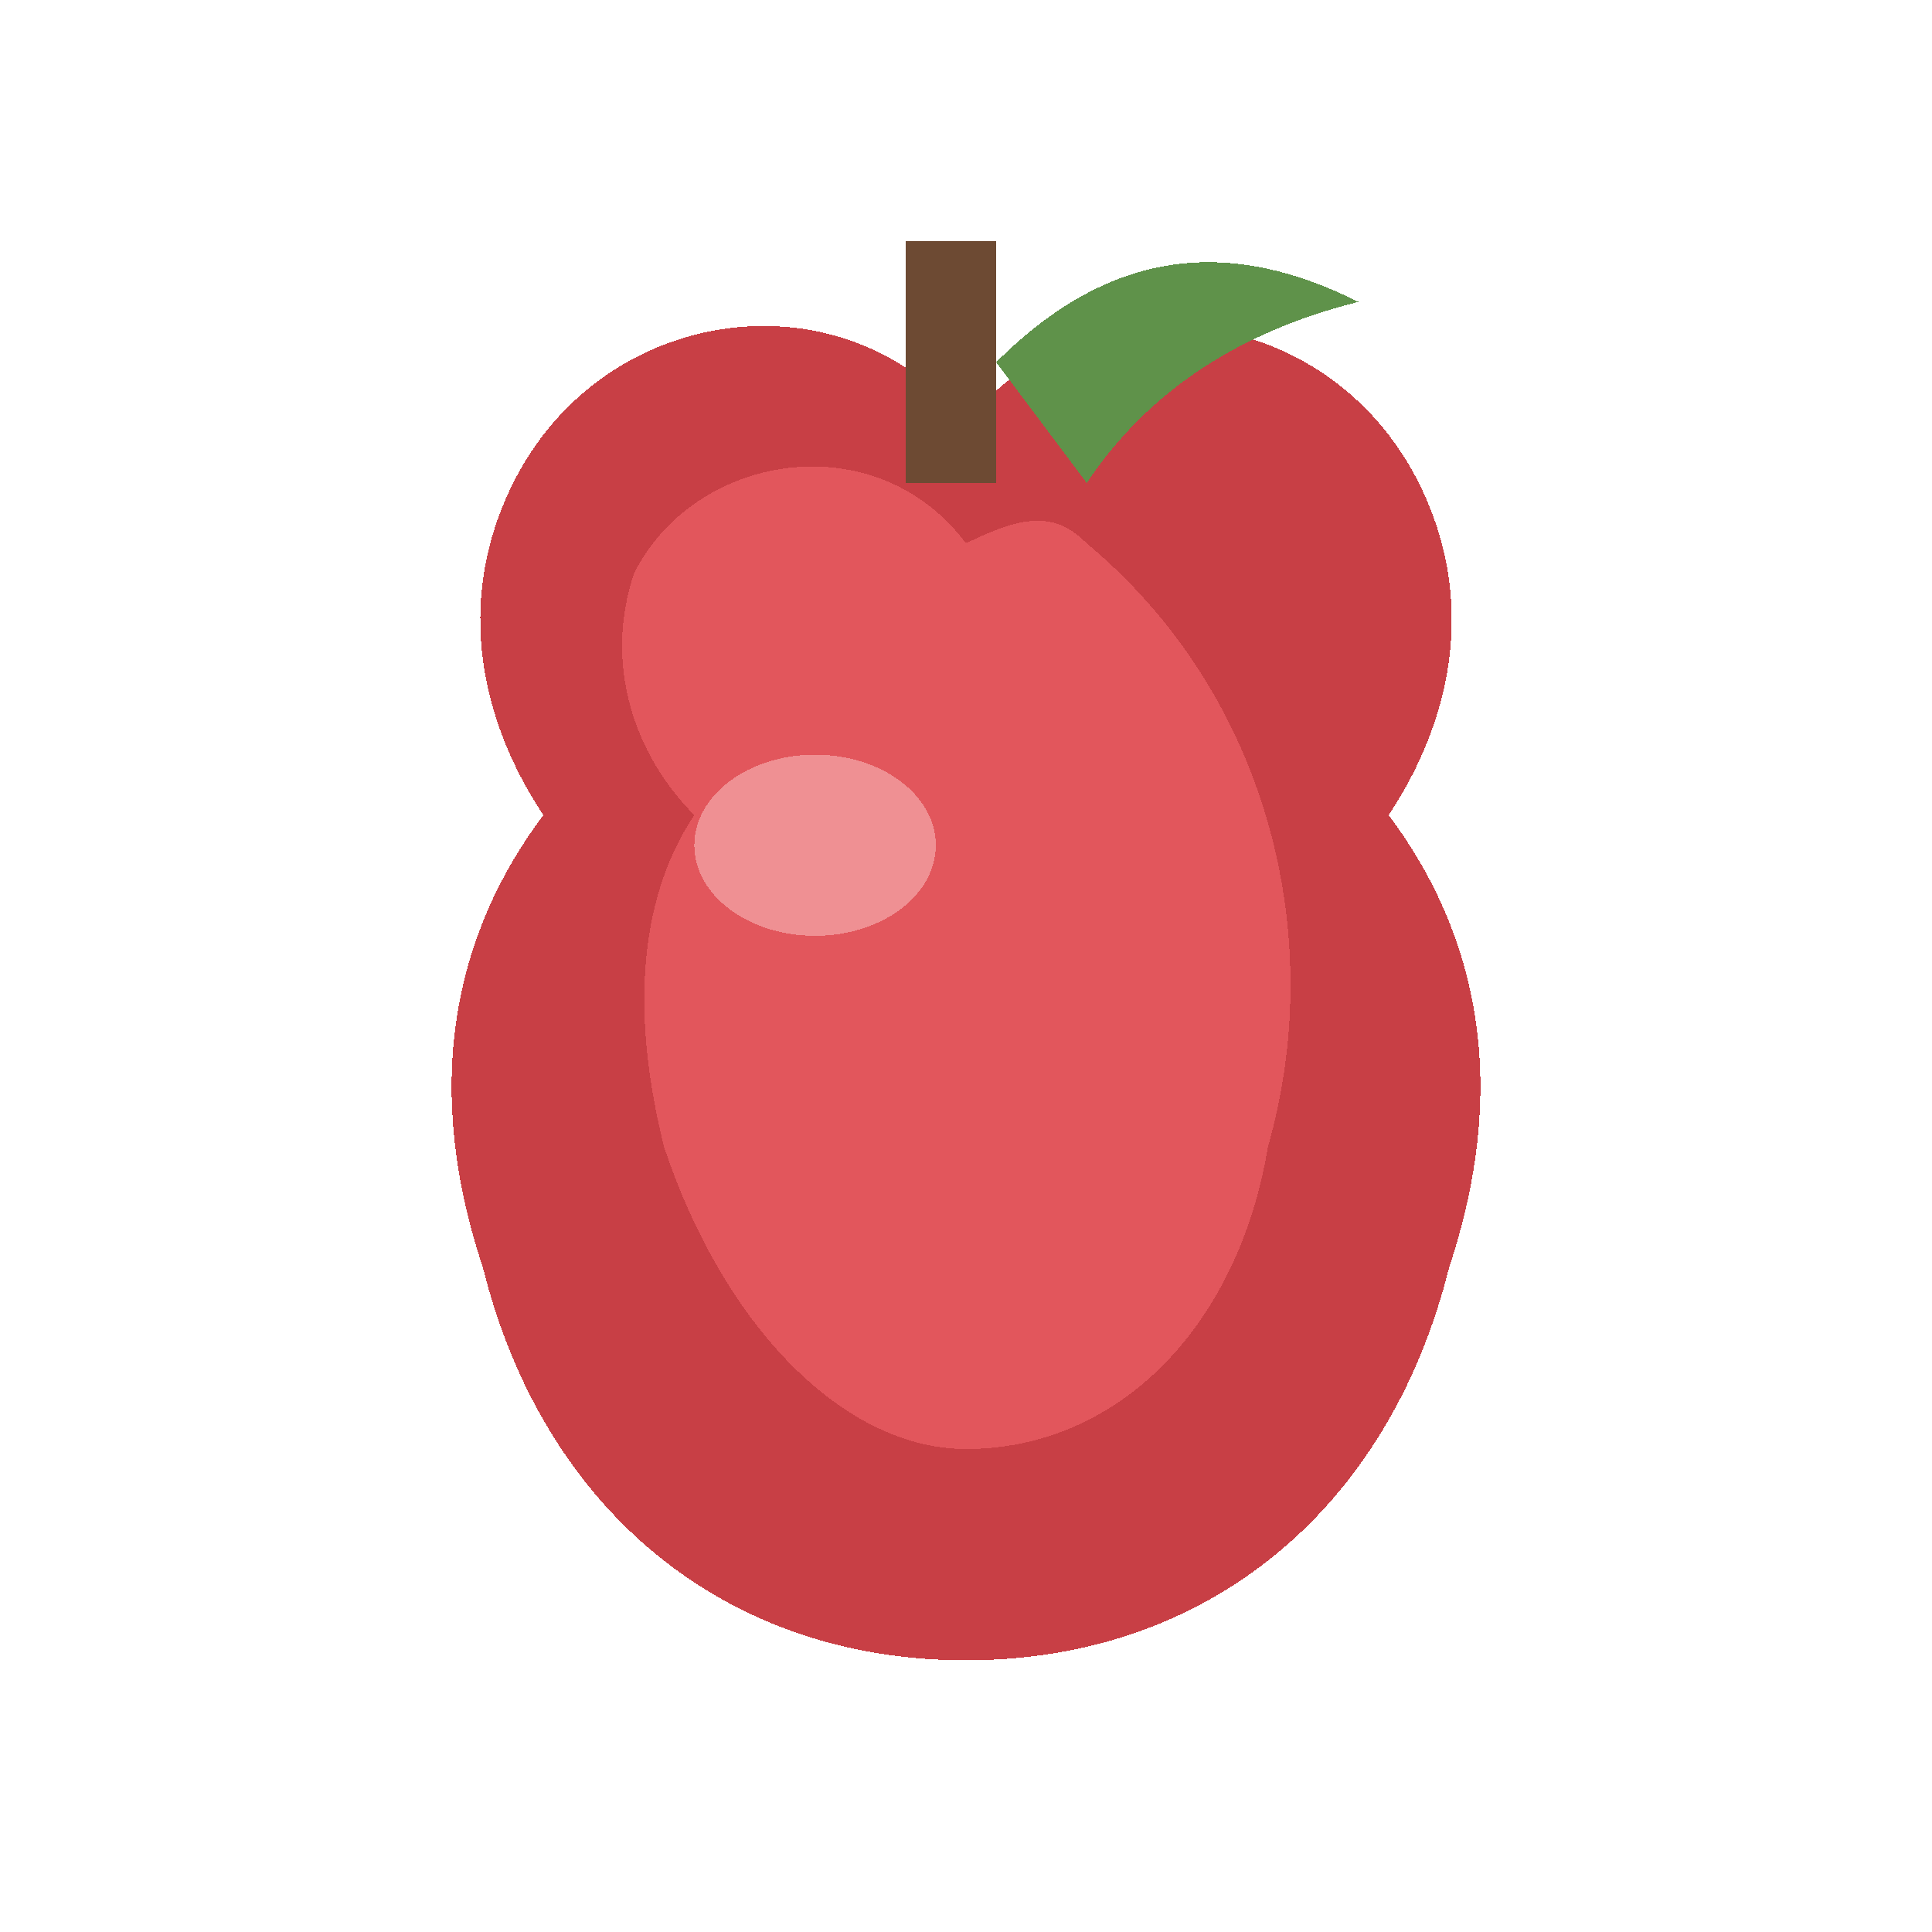
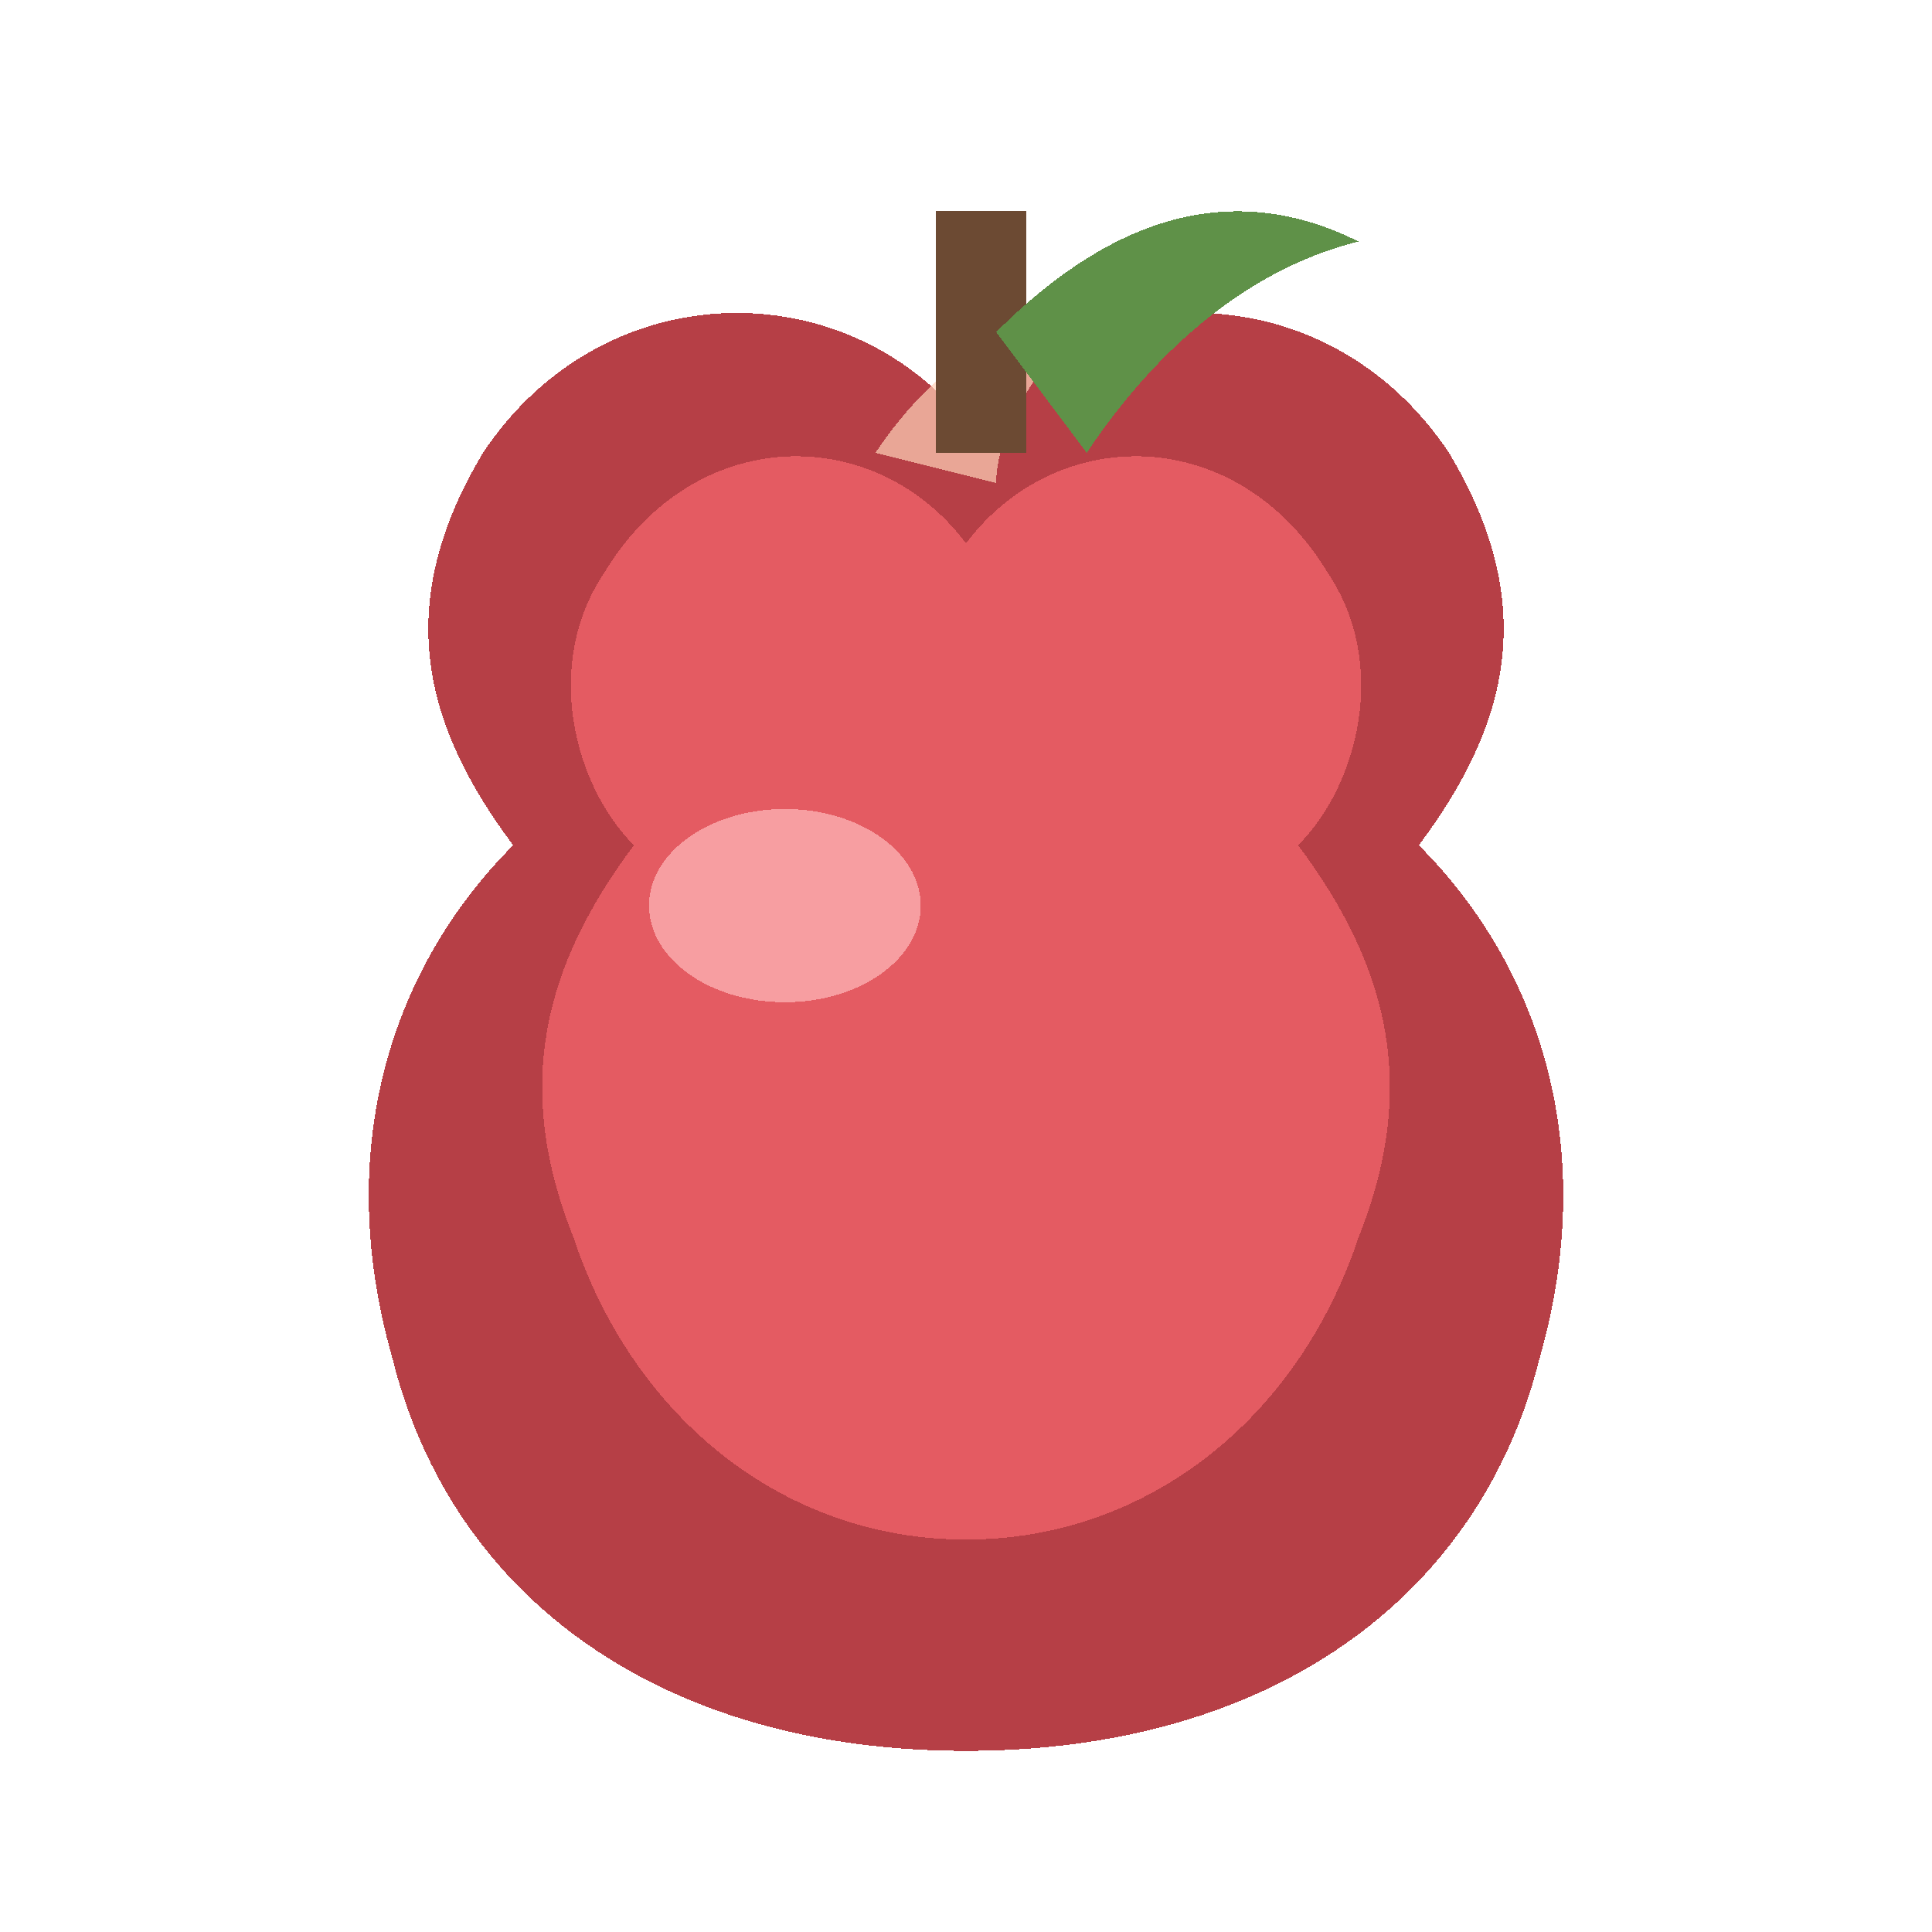
<svg xmlns="http://www.w3.org/2000/svg" viewBox="0 0 64 64" shape-rendering="crispEdges" role="img" aria-label="apple">
  <rect width="64" height="64" fill="transparent" />
-   <path d="M32 14c-4-5-12-4-15 2-2 4-1 8 1 11-3 4-4 9-2 15 2 8 8 13 16 13s14-5 16-13c2-6 1-11-2-15 2-3 3-7 1-11-3-6-11-7-15-2Z" fill="#c83f45" />
-   <path d="M32 18c-3-4-9-3-11 1-1 3 0 6 2 8-2 3-2 7-1 11 2 6 6 10 10 10 5 0 9-4 10-10 2-7 0-15-6-20-1-1-2-1-4 0Z" fill="#e2565c" />
-   <ellipse cx="27" cy="28" rx="4" ry="3" fill="#f3a3a6" opacity="0.75" />
-   <rect x="30" y="8" width="3" height="8" fill="#6d4a33" />
-   <path d="M33 12c4-4 8-4 12-2-4 1-7 3-9 6Z" fill="#5f924a" />
+   <path d="M32 14c-4-5-12-5-16 1-3 5-2 9 1 13-4 4-6 10-4 17 2 8 9 13 19 13s17-5 19-13c2-7 0-13-4-17 3-4 4-8 1-13-4-6-12-6-16-1Z" fill="#b63f46" />
+   <path d="M32 18c-3-4-9-4-12 1-2 3-1 7 1 9-3 4-4 8-2 13 2 6 7 10 13 10s11-4 13-10c2-5 1-9-2-13 2-2 3-6 1-9-3-5-9-5-12-1Z" fill="#e45b62" />
+   <path d="M29 15c2-3 5-5 8-5-2 1-4 4-4 6Z" fill="#ffd2b8" opacity="0.7" />
+   <ellipse cx="26" cy="30" rx="4.5" ry="3.2" fill="#ffb8ba" opacity="0.72" />
+   <rect x="31" y="7" width="3" height="8" fill="#6c4a33" />
+   <path d="M33 11c4-4 8-5 12-3-4 1-7 4-9 7Z" fill="#5f9148" />
</svg>
